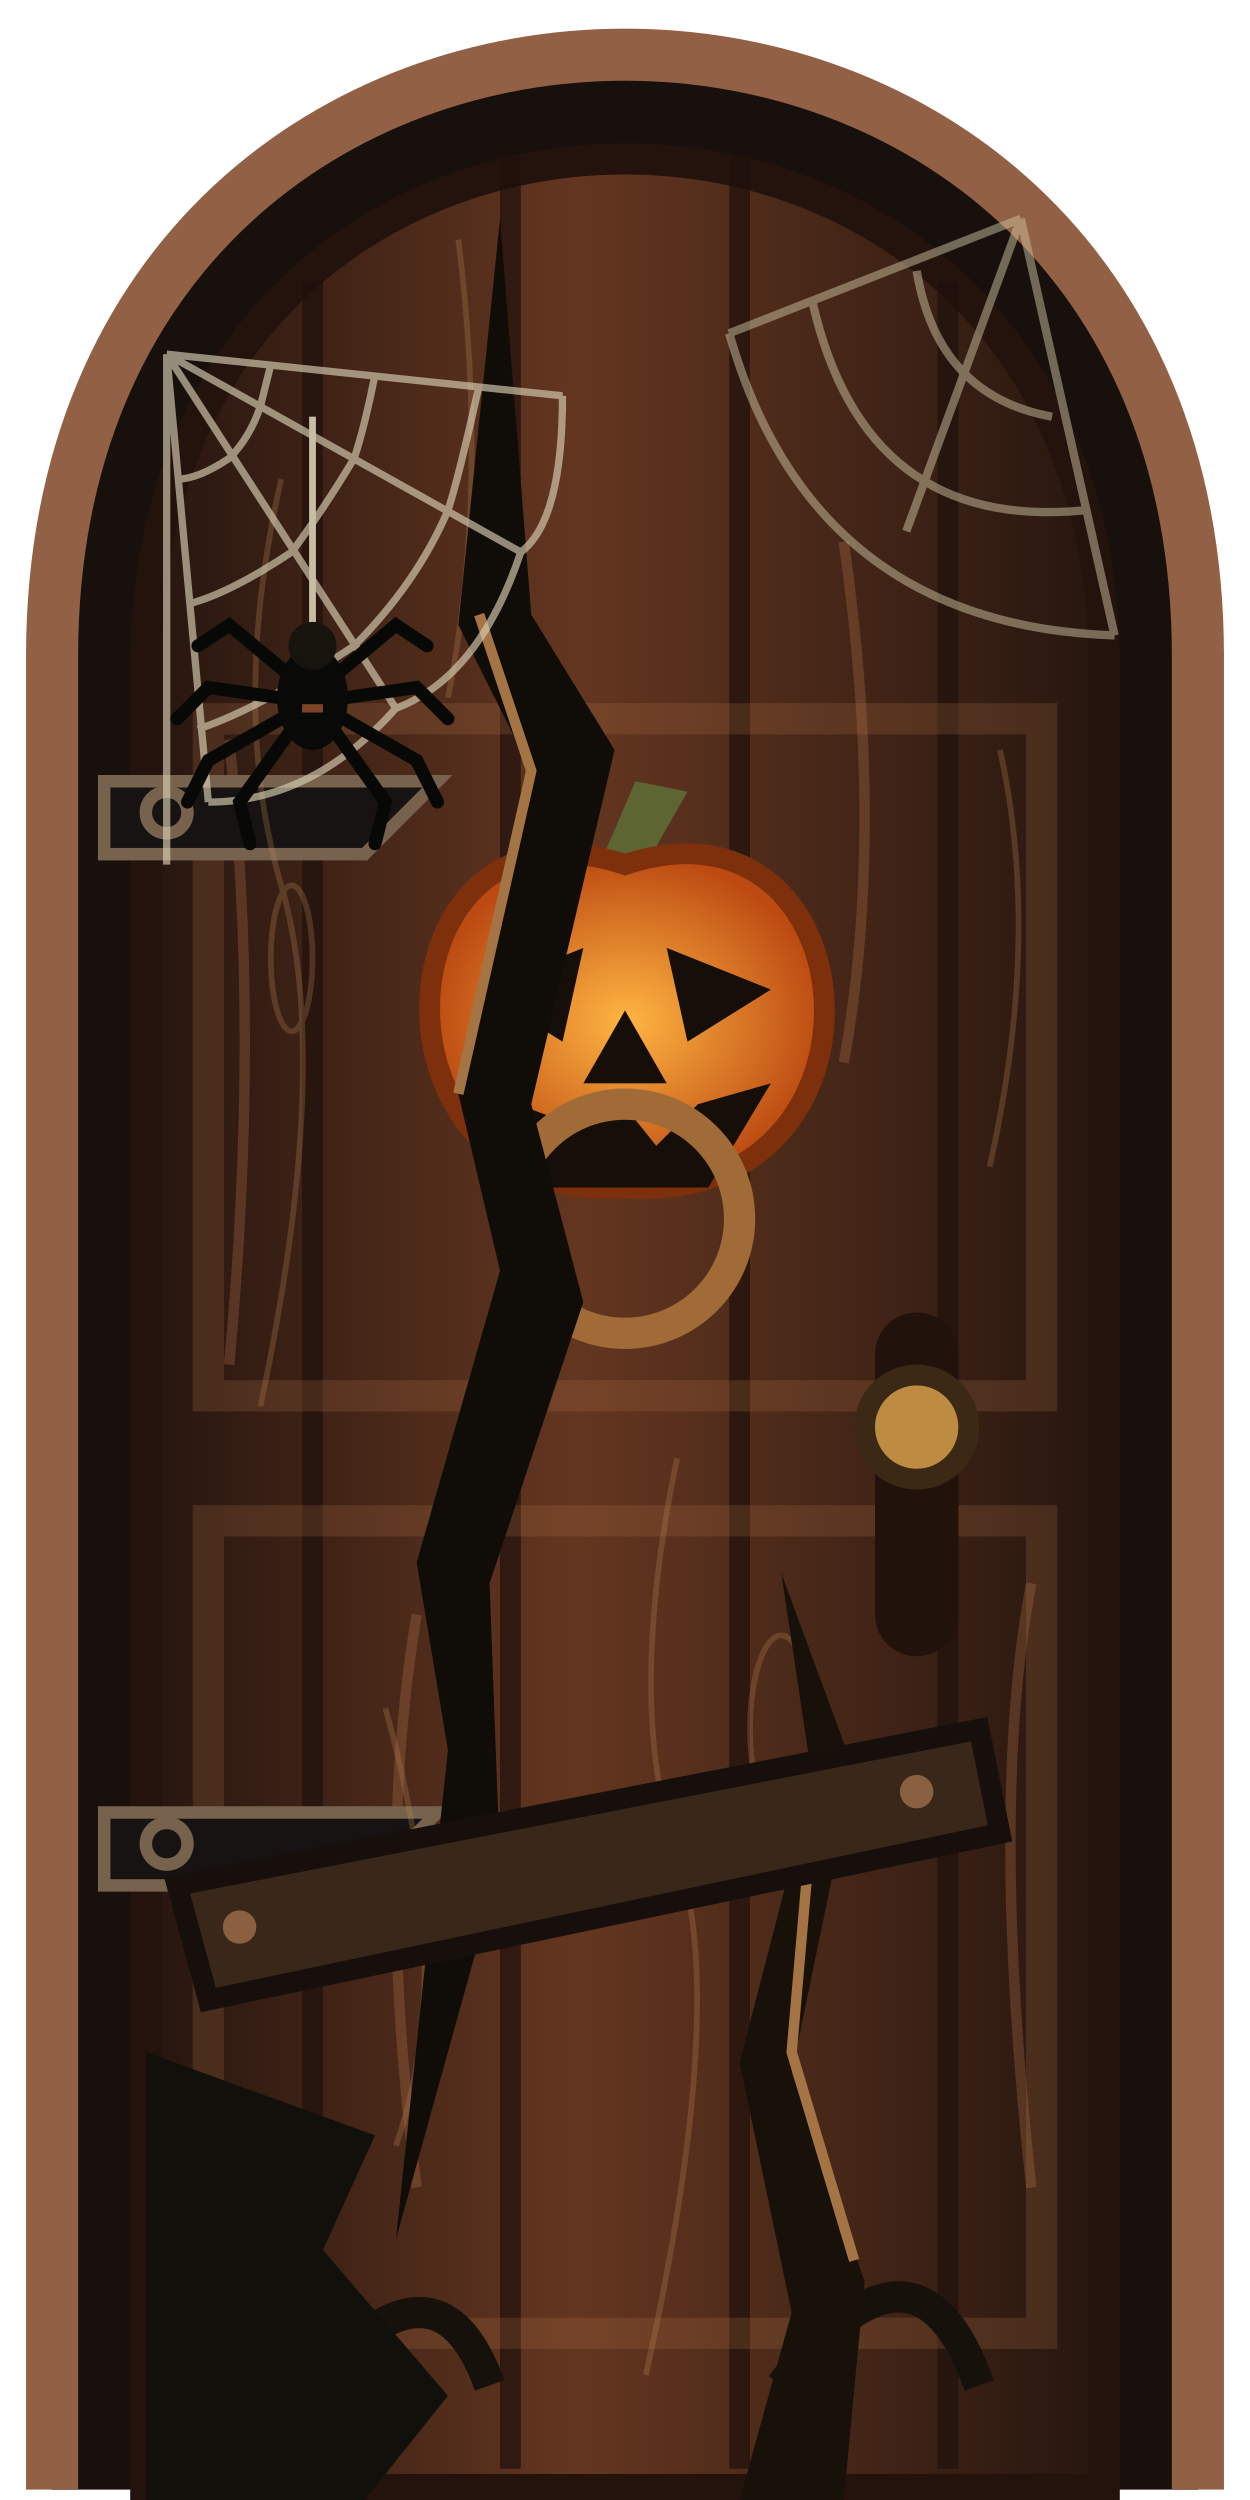
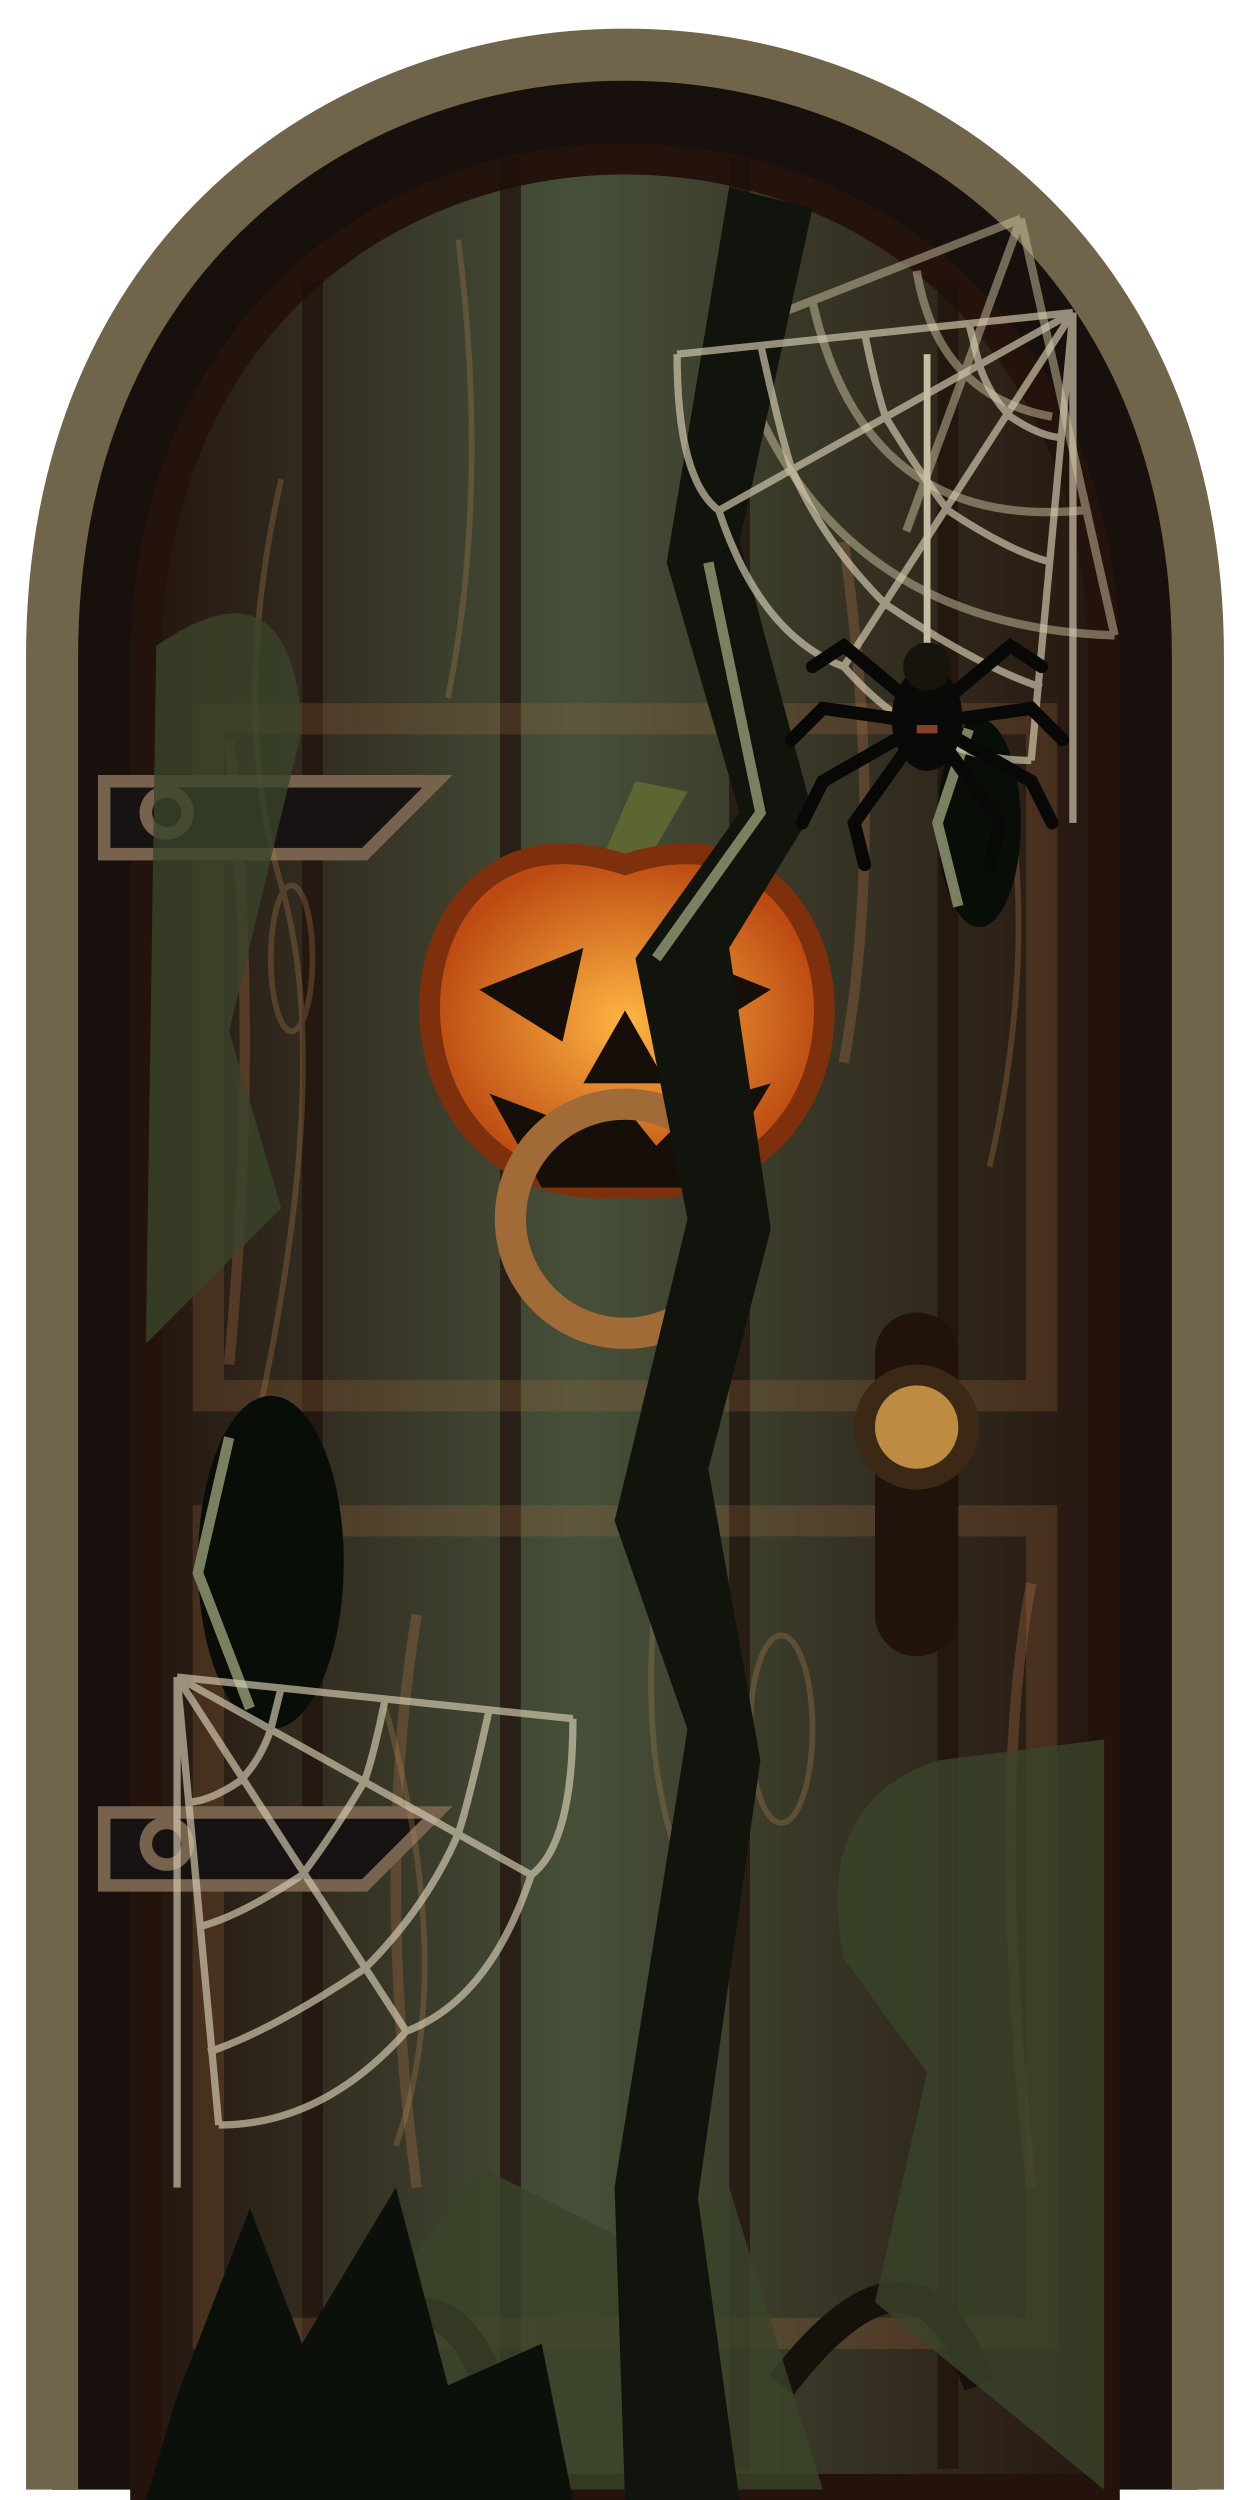
<svg xmlns="http://www.w3.org/2000/svg" viewBox="0 0 120 240">
  <defs>
    <linearGradient id="wood">
      <stop stop-color="#25150f" />
-       <stop offset=".45" stop-color="#643620" />
+       <stop offset=".45" stop-color="#465039" />
      <stop offset="1" stop-color="#26160f" />
    </linearGradient>
    <radialGradient id="pumpkin">
      <stop stop-color="#ffb542" />
      <stop offset="1" stop-color="#bc4a12" />
    </radialGradient>
  </defs>
-   <path d="M5 239V63C5-14 115-14 115 63v176" fill="#18100c" stroke="#926044" stroke-width="5" />
+   <path d="M5 239V63C5-14 115-14 115 63v176" fill="#18100c" stroke="#70654a" stroke-width="5" />
  <path d="M14 239V64c0-65 92-65 92 0v175Z" fill="url(#wood)" stroke="#24120c" stroke-width="3" />
  <g fill="none" stroke="#1e100b" stroke-width="2" opacity=".7">
    <path d="M30 27v210M49 15v222M71 15v222M91 27v210" />
    <path d="M22 71q3 28 0 60M40 155q-4 24 0 55M81 52q4 28 0 50M99 152q-4 21 0 58" stroke="#bd7951" stroke-width="1" opacity=".4" />
  </g>
  <path d="M20 69h80v65H20ZM20 146h80v78H20Z" fill="none" stroke="#b1754638" stroke-width="3" />
  <g fill="#161312" stroke="#77624e" stroke-width="1.2">
    <path d="M10 75h32l-7 7H10ZM10 174h32l-7 7H10Z" />
    <circle cx="16" cy="78" r="2" />
    <circle cx="16" cy="177" r="2" />
  </g>
  <path d="M88 130v25" stroke="#21130b" stroke-width="8" stroke-linecap="round" />
  <circle cx="88" cy="137" r="5" fill="#bd8b41" stroke="#3b2815" stroke-width="2" />
  <g transform="translate(60 99)">
    <path d="M-2-17l3-7 5 1-4 7" fill="#5d6633" />
    <path d="M0-16c-24-8-26 33 0 31 27 2 24-39 0-31Z" fill="url(#pumpkin)" stroke="#7e300c" stroke-width="2" />
    <path d="M-14-4l10-4-2 9ZM14-4L4-8l2 9ZM0-2l-4 7h8ZM-13 6l8 3 4-3 4 5 4-4 7-2-6 10H-8Z" fill="#160f09" />
    <circle cy="18" r="11" fill="none" stroke="#a16b37" stroke-width="3" />
  </g>
  <g fill="none" stroke="#ccc1a0" stroke-width=".8" opacity=".5">
    <path d="M98 21L70 32M98 21L107 61M98 21L87 51M88 26q2 12 13 14M78 29q5 22 26 20M70 32q8 28 37 29" />
  </g>
  <path d="M30 229q12-14 17 0m28 0q13-17 19 0" fill="none" stroke="#17110c" stroke-width="3" />
  <g fill="none" stroke="#bb8754" stroke-width=".55" opacity=".27">
    <path d="M27 46q-5 22 0 39t-2 50M44 23q3 24-1 44M65 140q-5 24 0 38t-3 50M96 72q4 18-1 40M37 164q7 25 1 42" />
    <ellipse cx="75" cy="166" rx="3" ry="9" />
    <ellipse cx="28" cy="92" rx="2" ry="7" />
  </g>
-   <path d="M48 21l-4 39 7 14-7 31 4 17-8 28 3 18-5 47 10-36-1-27 9-27-5-19 8-34-8-13Z" fill="#100c08" />
-   <path d="M75 151l7 19-6 29 7 20-2 21h-10l5-18-5-24 7-27Z" fill="#17110a" />
-   <path d="M14 197l22 8-5 11 12 14-8 10H14Z" fill="#11100a" />
-   <path d="M46 59l5 15-7 31M78 174l-2 23 6 20" fill="none" stroke="#a57444" stroke-width="1" />
-   <path d="M17 181l77-15 2 10-76 16Z" fill="#39281a" stroke="#160f0b" stroke-width="2" />
-   <g fill="#8b6040">
-     <circle cx="23" cy="185" r="1.6" />
-     <circle cx="88" cy="172" r="1.6" />
+   <g fill="#394329" opacity=".8">
+     <path d="M15 62q13-9 14 8l-7 29 5 17-13 13Z" />
+     <path d="M90 169q-12 4-9 19l8 11-5 22 22 18v-72Z" />
+     <path d="M35 223l11-15 14 7 10-5 9 29H30Z" />
  </g>
-   <g transform="translate(16 34) scale(1 1)" fill="none" stroke="#d9cfb4" stroke-width=".7" opacity=".65">
+   <path d="M70 18l-6 36 7 24-10 14 5 25-7 29 7 20-7 44 1 30h11l-4-29 6-42-5-28 6-23-4-27 8-13-7-26 7-32Z" fill="#10140c" />
+   <path d="M17 230l7-18 5 13 9-15 5 19 9-4 3 15H14Z" fill="#0b100a" />
+   <g fill="#090d08">
+     <ellipse cx="26" cy="150" rx="7" ry="16" />
+     <ellipse cx="94" cy="79" rx="4" ry="10" />
+   </g>
+   <path d="M22 138l-3 13 5 13M93 70l-3 9 2 8M68 54l5 24-10 14" fill="none" stroke="#7a8060" stroke-width="1" />
+   <g transform="translate(103 30) scale(-1 1)" fill="none" stroke="#d9cfb4" stroke-width=".7" opacity=".65">
    <path d="M0 0L38 4M0 0L34 19M0 0L22 34M0 0L4 43M0 0L0 49" />
    <path d="M10 1Q9 5 9 5Q8 8 6 10Q3 12 1 12M20 2Q19 7 18 10Q15 15 12 19Q6 23 2 24M30 3Q28 12 27 15Q24 22 18 28Q9 34 3 36M38 4Q38 16 34 19Q30 31 22 34Q14 43 4 43" />
  </g>
-   <g transform="translate(30 67)">
-     <path d="M0 -27V-6" stroke="#c8bea4" stroke-width=".65" />
+   <g transform="translate(17 161) scale(1 1)" fill="none" stroke="#d9cfb4" stroke-width=".7" opacity=".65">
+     <path d="M0 0L38 4M0 0L34 19M0 0L22 34M0 0L4 43M0 0L0 49" />
+     <path d="M10 1Q9 5 9 5Q8 8 6 10Q3 12 1 12M20 2Q19 7 18 10Q15 15 12 19Q6 23 2 24M30 3Q28 12 27 15Q24 22 18 28Q9 34 3 36M38 4Q38 16 34 19Q30 31 22 34Q14 43 4 43" />
+   </g>
+   <g transform="translate(89 69)">
+     <path d="M0 -35V-6" stroke="#c8bea4" stroke-width=".65" />
    <g fill="none" stroke="#080806" stroke-width="1.25" stroke-linecap="round">
      <path d="M-2-2l-6-5-3 2M-3 0l-7-1-3 3M-3 2l-7 4-2 4M-2 3l-5 7 1 4M2-2l6-5 3 2M3 0l7-1 3 3M3 2l7 4 2 4M2 3l5 7-1 4" />
    </g>
    <ellipse ry="5" rx="3.4" fill="#090907" />
    <circle cy="-5" r="2.3" fill="#17140d" />
    <path d="M-1 1h2" stroke="#804326" stroke-width=".8" />
  </g>
</svg>
